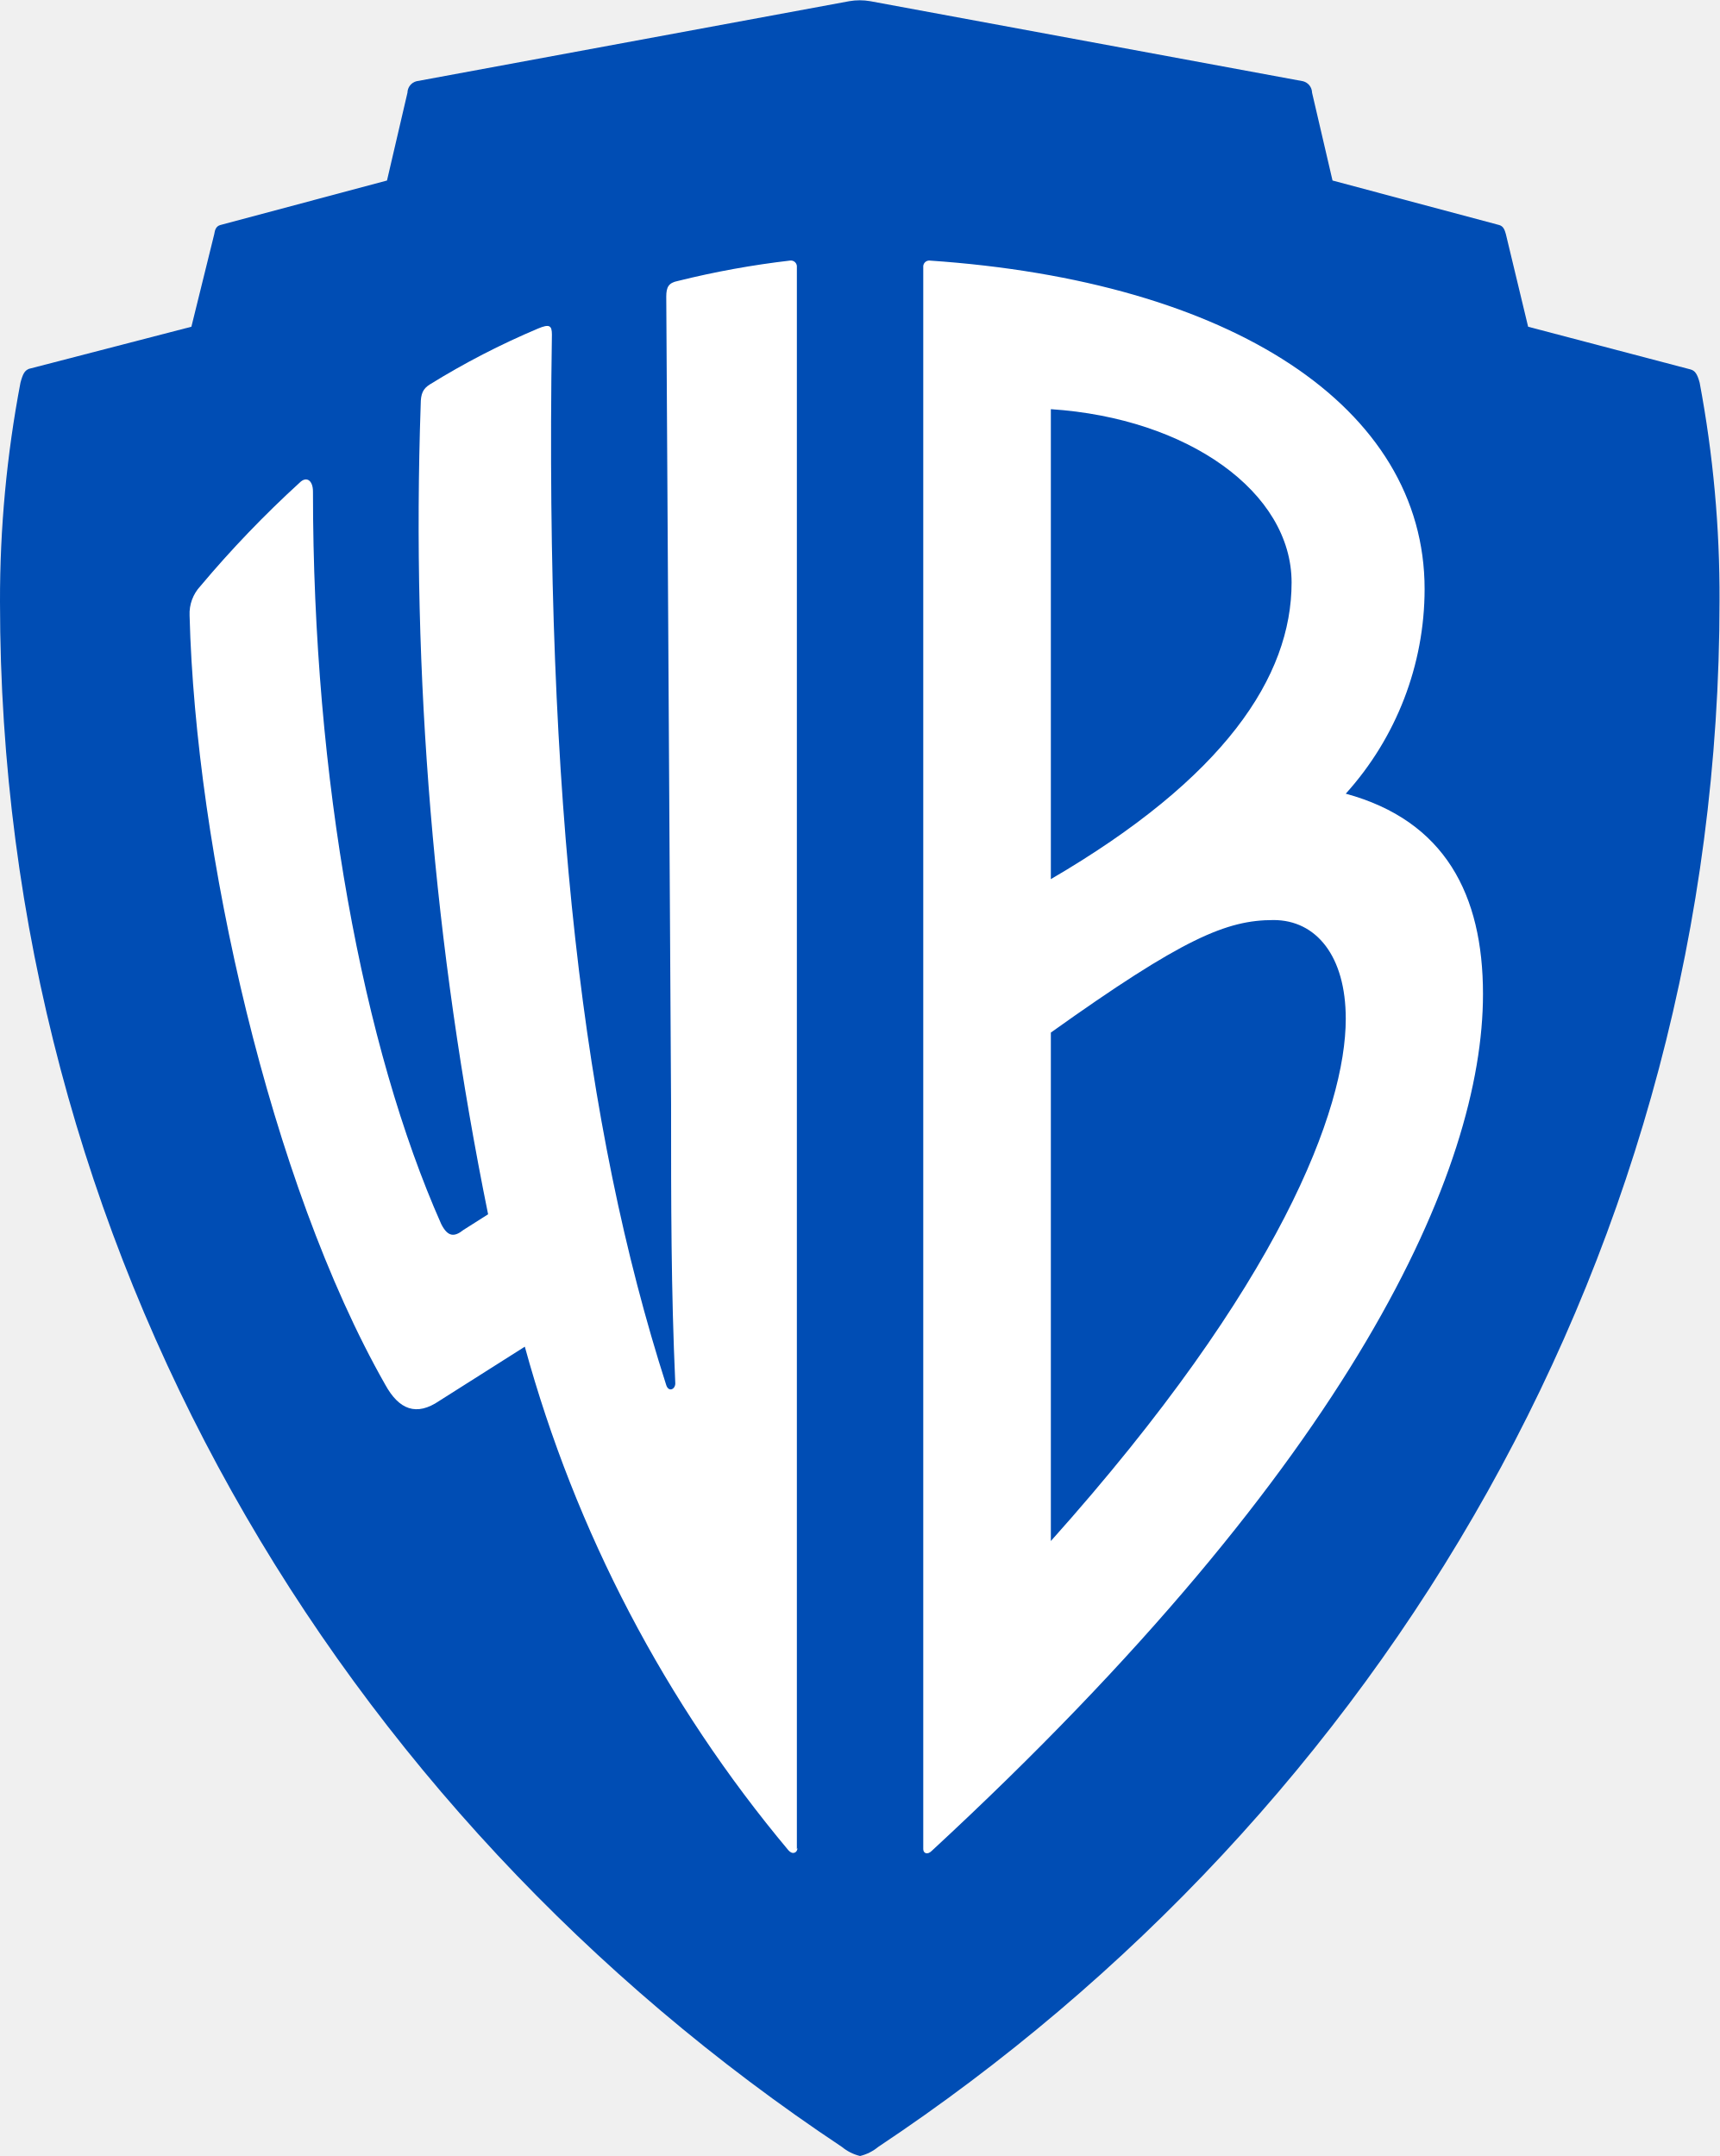
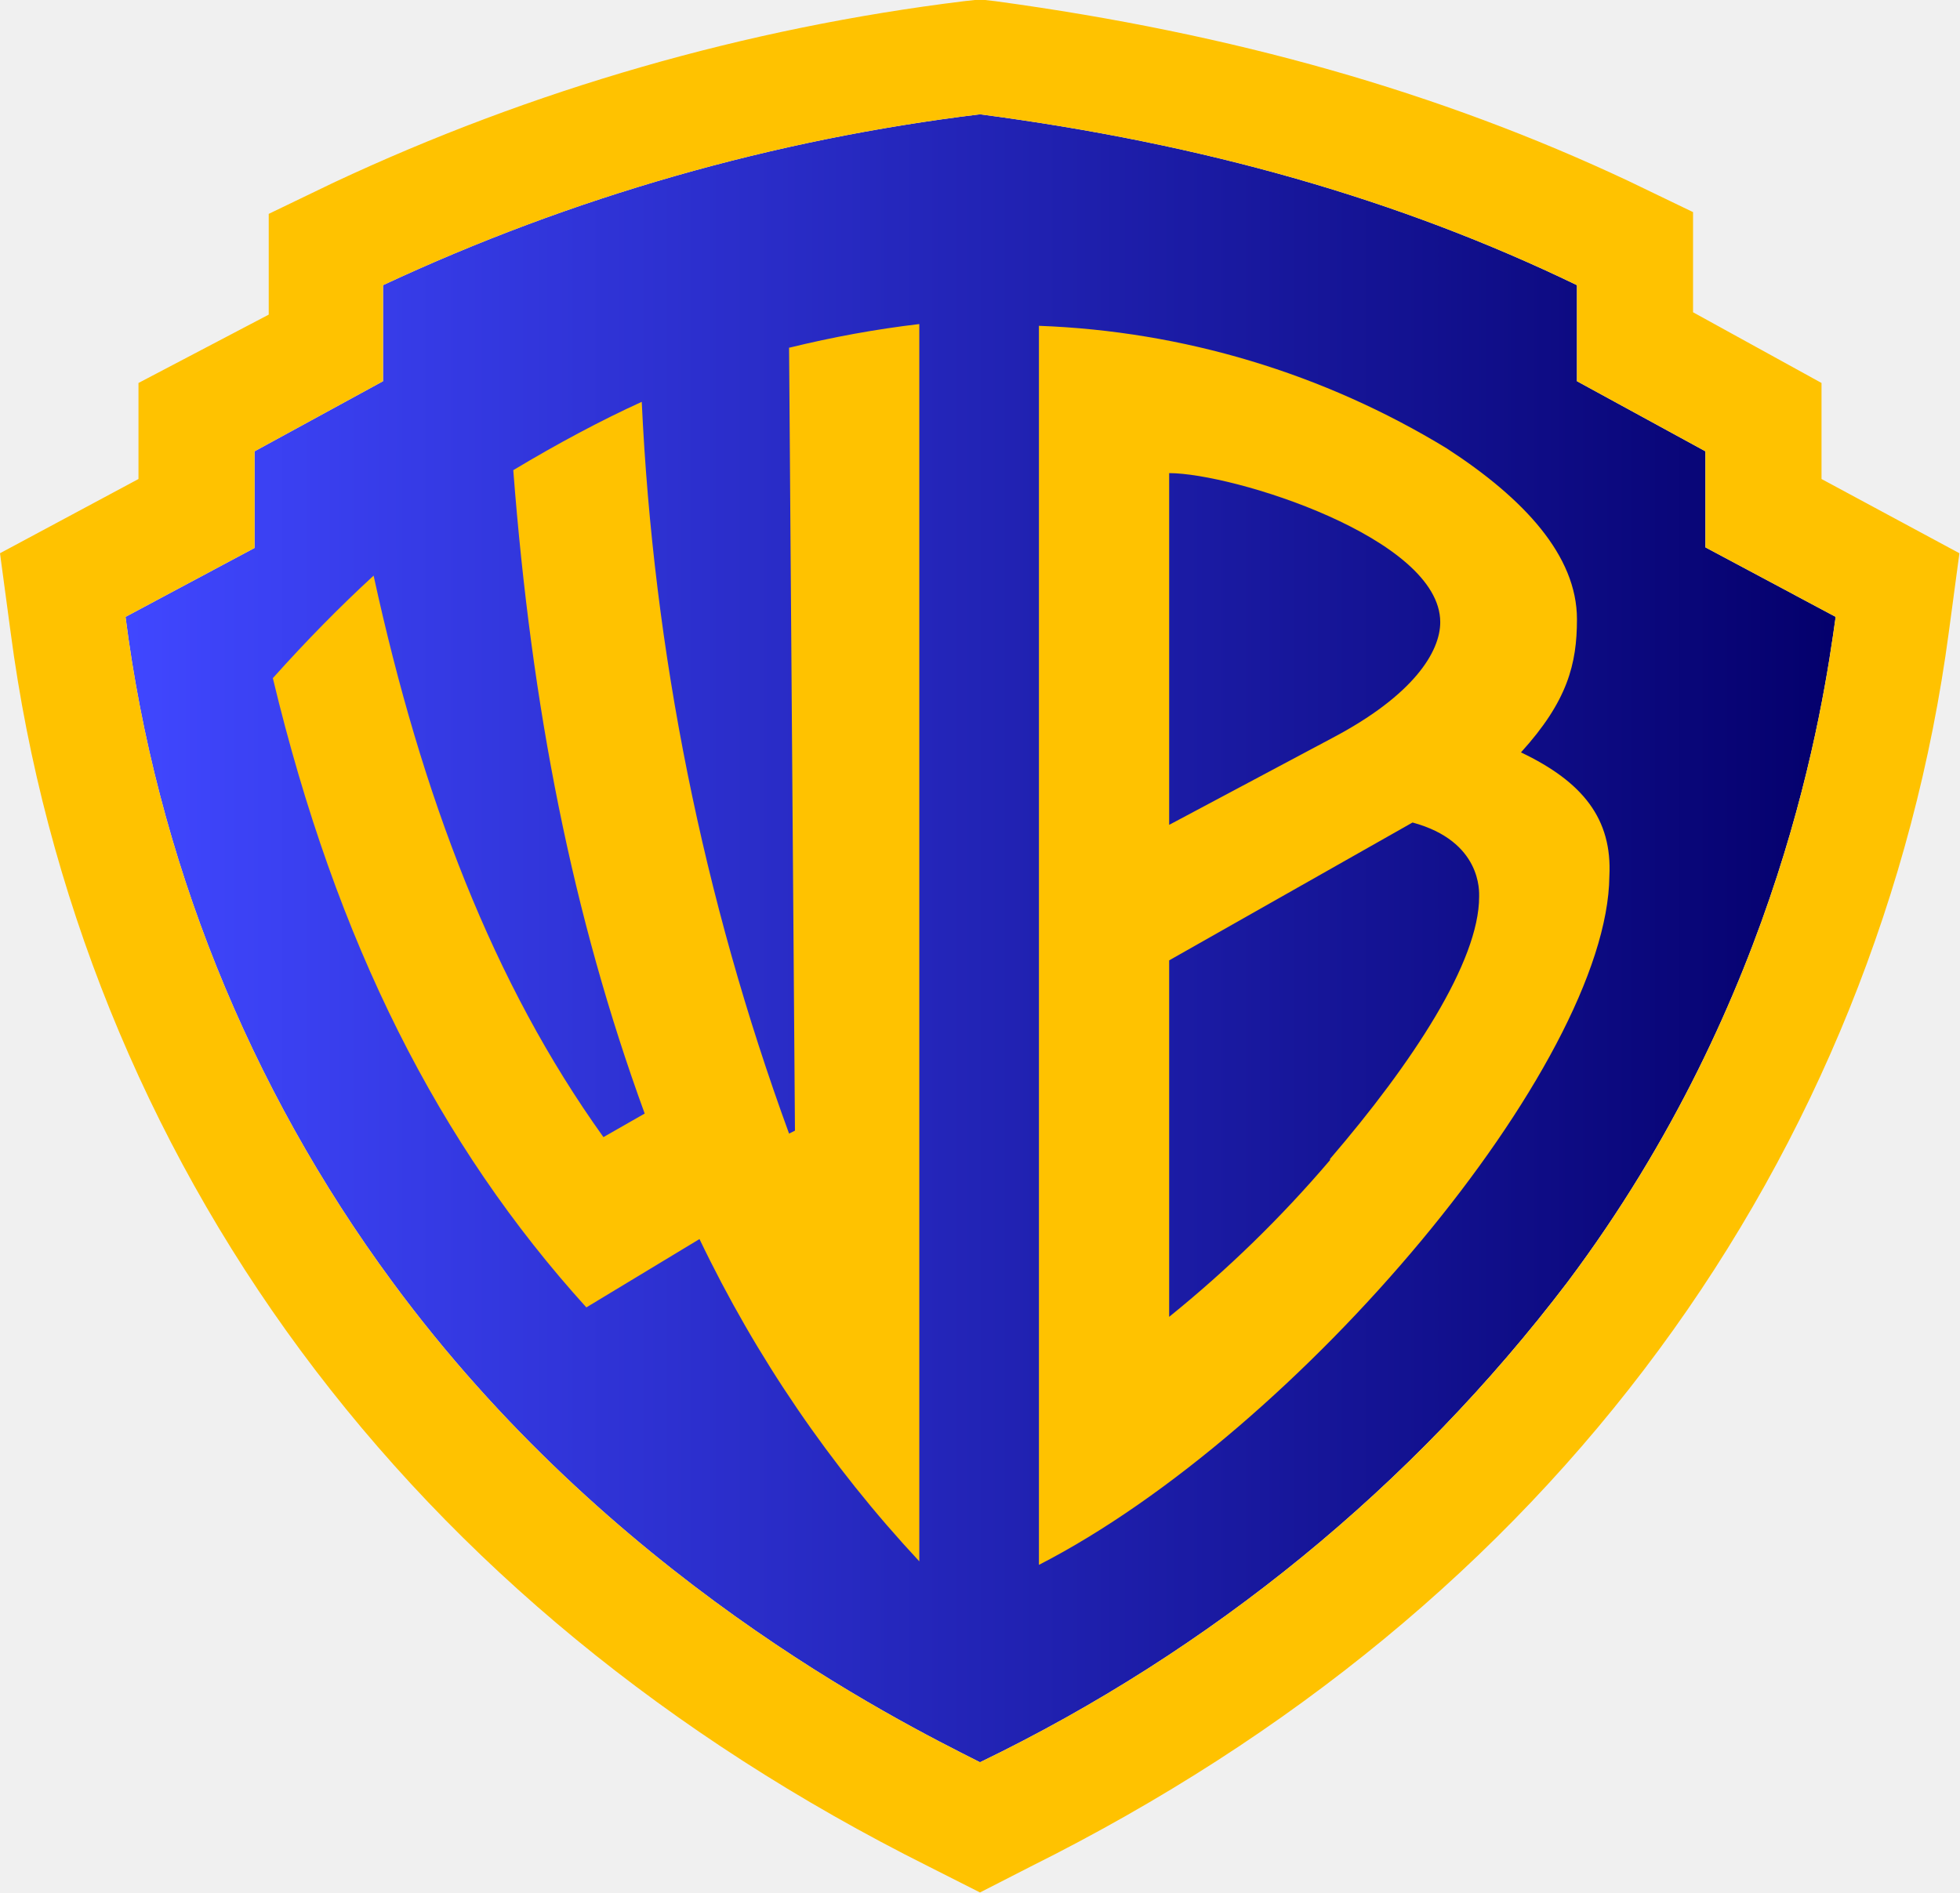
- <svg xmlns="http://www.w3.org/2000/svg" viewBox="0 0 285.7 358.3">
-   <path fill="#004db4" d="M69.2 13.5a2 2 0 0 0-1.5 1.9L64.3 30l-27.7 7.4c-.7.2-.9.8-1 1.5l-3.8 15.4-27 7c-.7.3-1 .8-1.4 2.3A192.7 192.7 0 0 0 0 100c0 107.6 56 201 139.9 256.8a7.5 7.5 0 0 0 3 1.5 7.5 7.5 0 0 0 3-1.5c83.7-55.7 139.8-149.2 139.8-257a191.9 191.9 0 0 0-3.3-36.2c-.4-1.5-.8-2-1.5-2.2l-27-7.1-3.7-15.4c-.2-.7-.4-1.3-1.1-1.5L221.4 30 218 15.4a2 2 0 0 0-1.5-1.9L144.6.2a10.1 10.1 0 0 0-3.5 0Z" />
-   <path fill="#fff" d="M154.8 307.6c70.3-65 91.6-113.3 91.6-142.4 0-16.5-6.3-28.8-22.8-33.3a50.8 50.8 0 0 0 13.1-34c0-30.3-32.1-51.2-82.3-54.6a1 1 0 0 0-1 .9 1.2 1.2 0 0 0 0 .2v262.9c0 .7.7 1 1.4.3Zm-22.4-.3V44.4a1 1 0 0 0-.9-1.1.8.8 0 0 0-.2 0 147.8 147.8 0 0 0-18.7 3.4c-1.5.3-1.9 1-1.9 2.6l.8 134.2c0 16.8 0 30.7.7 46.4 0 1-1.1 1.5-1.5.3-13.8-43-20.2-96.8-19-174.6 0-1.5-.4-1.8-2.3-1a130.1 130.1 0 0 0-18 9.3c-1.1.7-1.5 1.5-1.5 3.3a576 576 0 0 0 11.2 134.6l-4.1 2.6c-1.5 1.2-2.6 1.2-3.7-1C60.3 174.1 52 129.6 52 81.7c0-1.9-1.1-2.6-2.2-1.5a179.4 179.4 0 0 0-16.5 17.2 6.7 6.7 0 0 0-1.8 4.9c1 38.9 13.4 94.2 32.5 127.8 2.3 4.2 5.2 5.3 9 2.7l14.2-9a221.6 221.6 0 0 0 43.8 83.7c.7.8 1.5.4 1.5-.4ZM174.6 68c22.8 1.5 40 13.8 40 28.8 0 15.7-11.2 32.5-40 49.3Zm37 84.9c7.1 0 12 6 12 16.4 0 15-10.8 44.1-49 86.8v-84.5c22-15.7 29.2-18.7 37-18.7Z" />
+ <svg xmlns="http://www.w3.org/2000/svg" viewBox="0 0 332.6 321.2">
+   <defs>
+     <linearGradient id="a" x1="21.3" x2="311.5" y1="159.3" y2="159.3" gradientUnits="userSpaceOnUse">
+       <stop offset="0" stop-color="#4047ff" />
+       <stop offset="1" stop-color="#04006c" />
+     </linearGradient>
+   </defs>
+   <path fill="url(#a)" d="M311.5 104.7c-2.1 15-9.2 64.5-45.5 112.9a276 276 0 0 1-99.7 81.5c-14.5-7.3-62.9-31.5-99.7-81.5a242 242 0 0 1-45.3-112.9L43.2 93V76.6L65 64.7V48.4a335 335 0 0 1 101.3-29c38.1 5 71.3 14.5 101.3 29v16.3l21.8 11.9v16.3z" />
+   <path fill="#ffc200" d="M309.1 81.3V65l-21.8-12V36l-11-5.3c-31.9-15-66.9-25-107.4-30.5l-2.6-.3-2.7.3A354 354 0 0 0 56.6 31l-11 5.3v17.1L23.5 65v16.3L0 93.9l1.8 13.4A263 263 0 0 0 51 229.2c26.6 36 62.4 65.5 106.6 87.6l8.7 4.4 8.6-4.4c44.3-22.1 80-51.6 106.6-87.7a264 264 0 0 0 49.2-121.8l1.8-13.4zm2.4 23.4c-2.1 15-9.2 64.5-45.5 112.9a276 276 0 0 1-99.7 81.5c-14.5-7.3-62.9-31.5-99.7-81.5a242 242 0 0 1-45.3-112.9L43.2 93V76.6L65 64.7V48.4a335 335 0 0 1 101.3-29c38.1 5 71.3 14.5 101.3 29v16.3l21.8 11.9v16.3zM133.9 59l1 132.9-1 .5a418 418 0 0 1-25-124.2q-10.3 4.7-21.8 11.6c3.1 40.3 10 75.5 22.3 109.2l-7 4c-18.7-26.1-30.8-57.7-39-95.3q-8.6 7.9-17.1 17.4c10.8 45 28.2 79.2 53.2 106.8l19.2-11.6A219 219 0 0 0 156 265V55q-11 1.3-22 4zm124.2 68.7c7.9-8.7 9.5-15 9.5-22.6 0-10.8-9-20.5-22.1-29a143 143 0 0 0-69.2-20.8v210.3c44.2-22.7 96.5-85 96.8-116.9.5-9.7-4.5-16-15-21m-59.7-47.4c10.8 0 46 11 46 25.3 0 5-4.5 12.4-18.4 19.7L198.4 140zm27.3 116.6a205 205 0 0 1-27.3 26.6V163l41.3-23.4c11.8 3.2 11.3 11.8 11.3 12.6 0 11-11.3 28.2-25.3 44.5" />
</svg>
